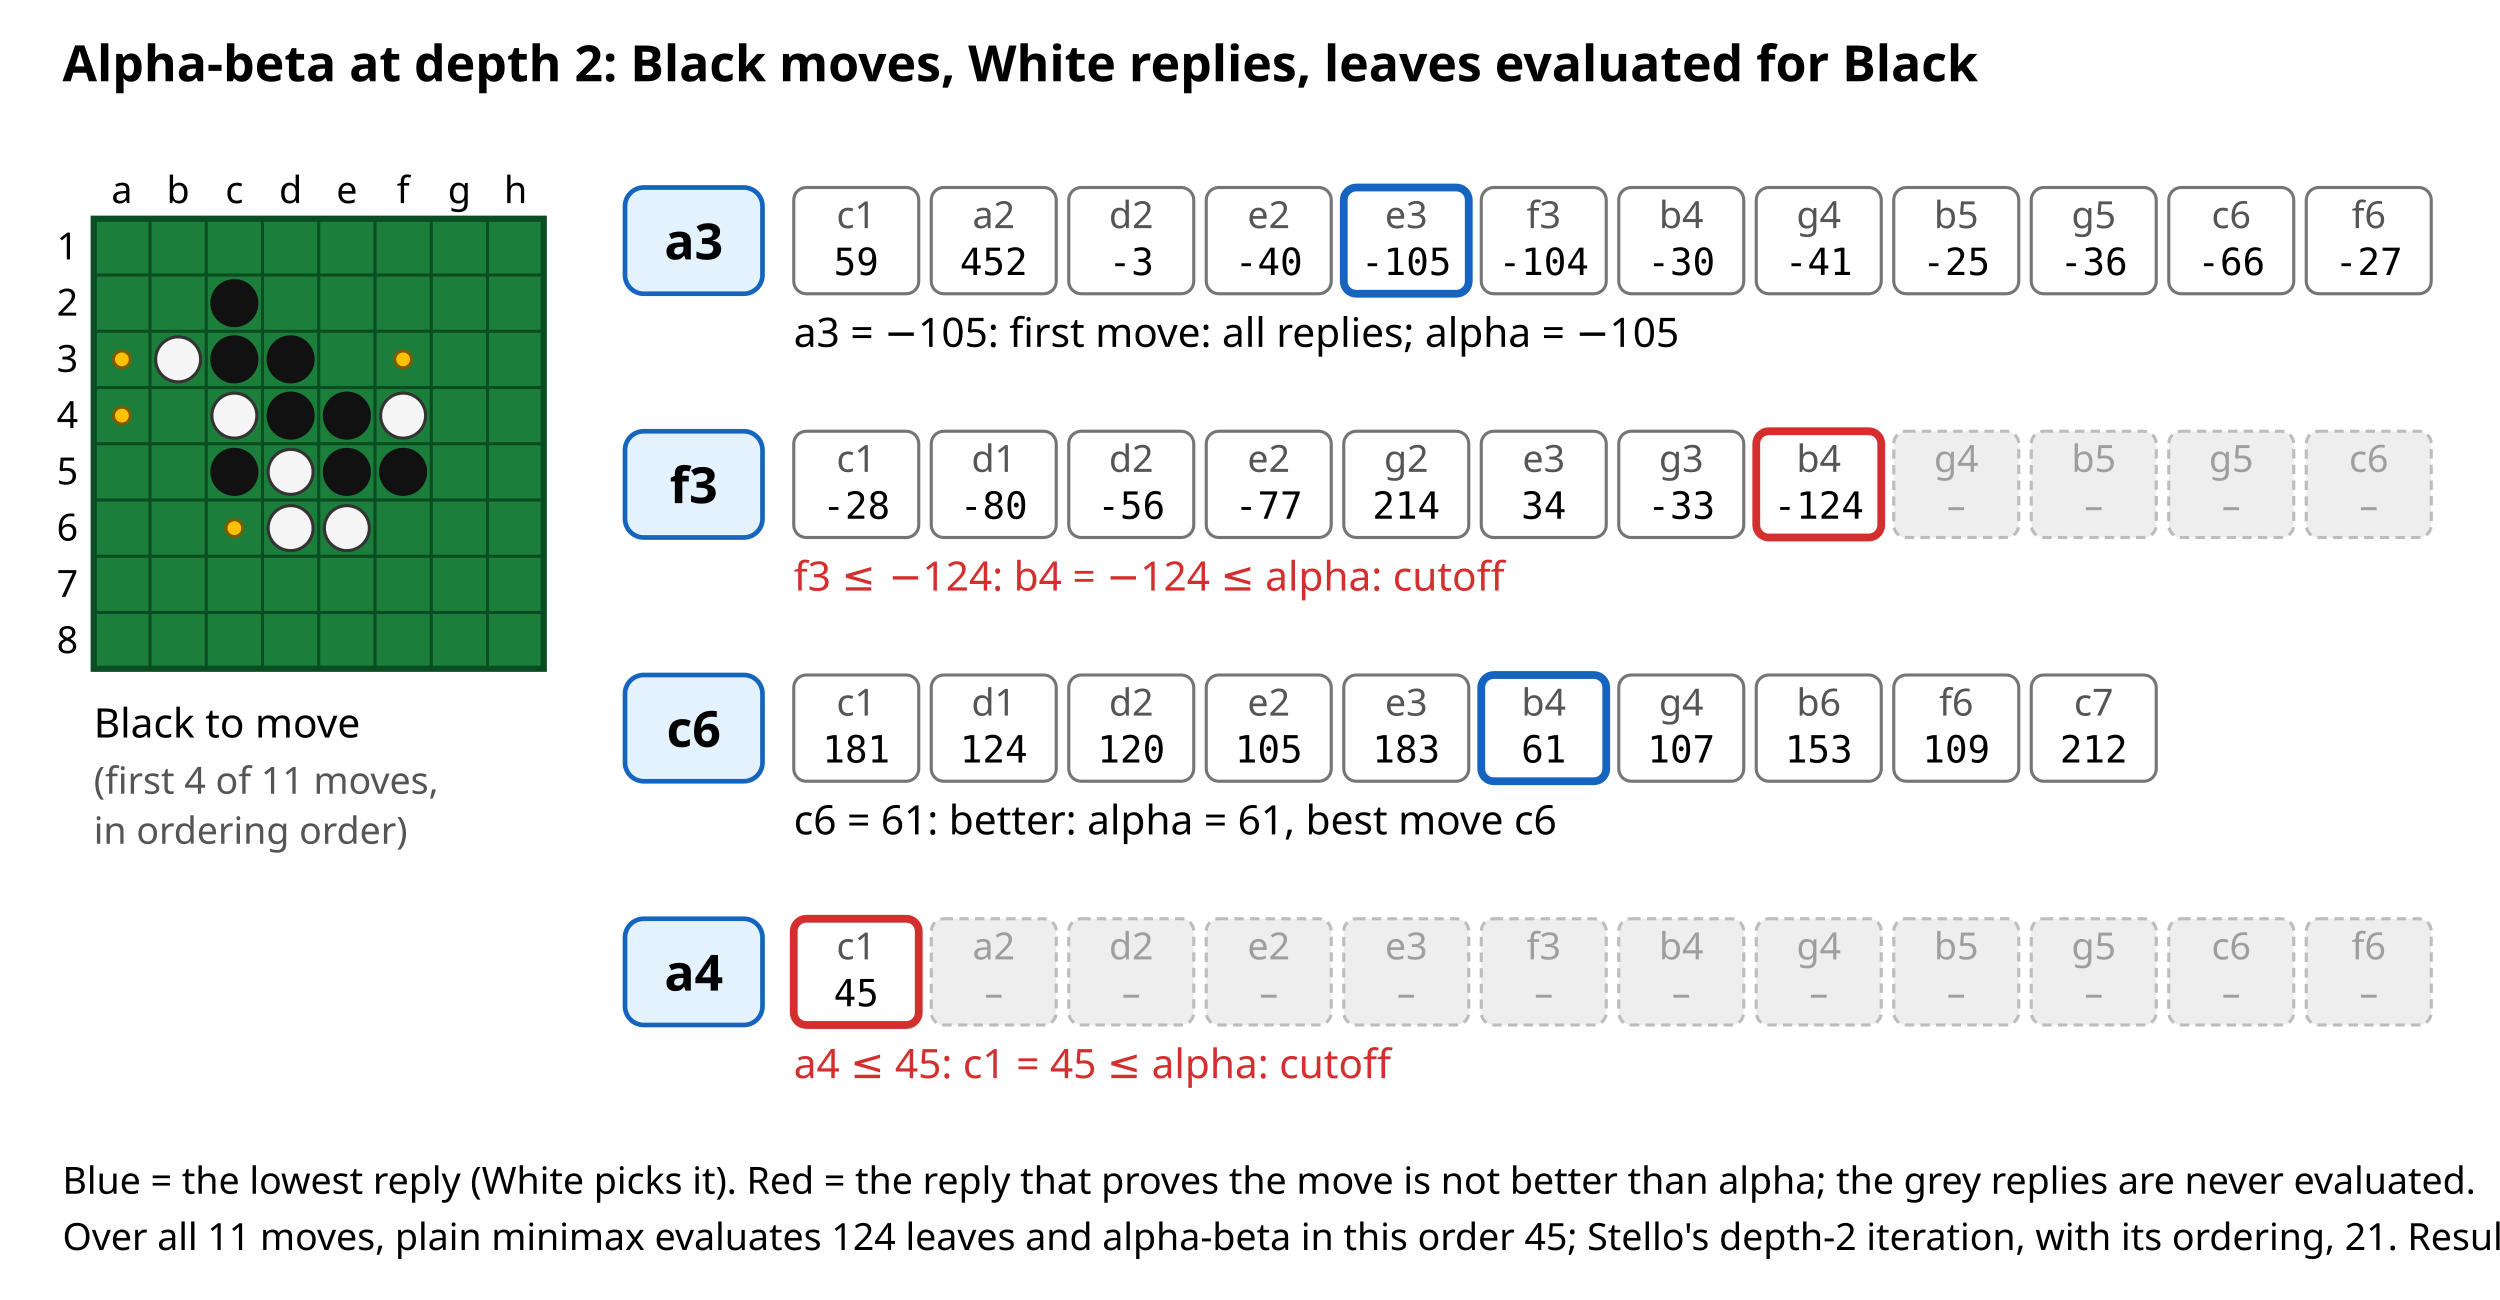
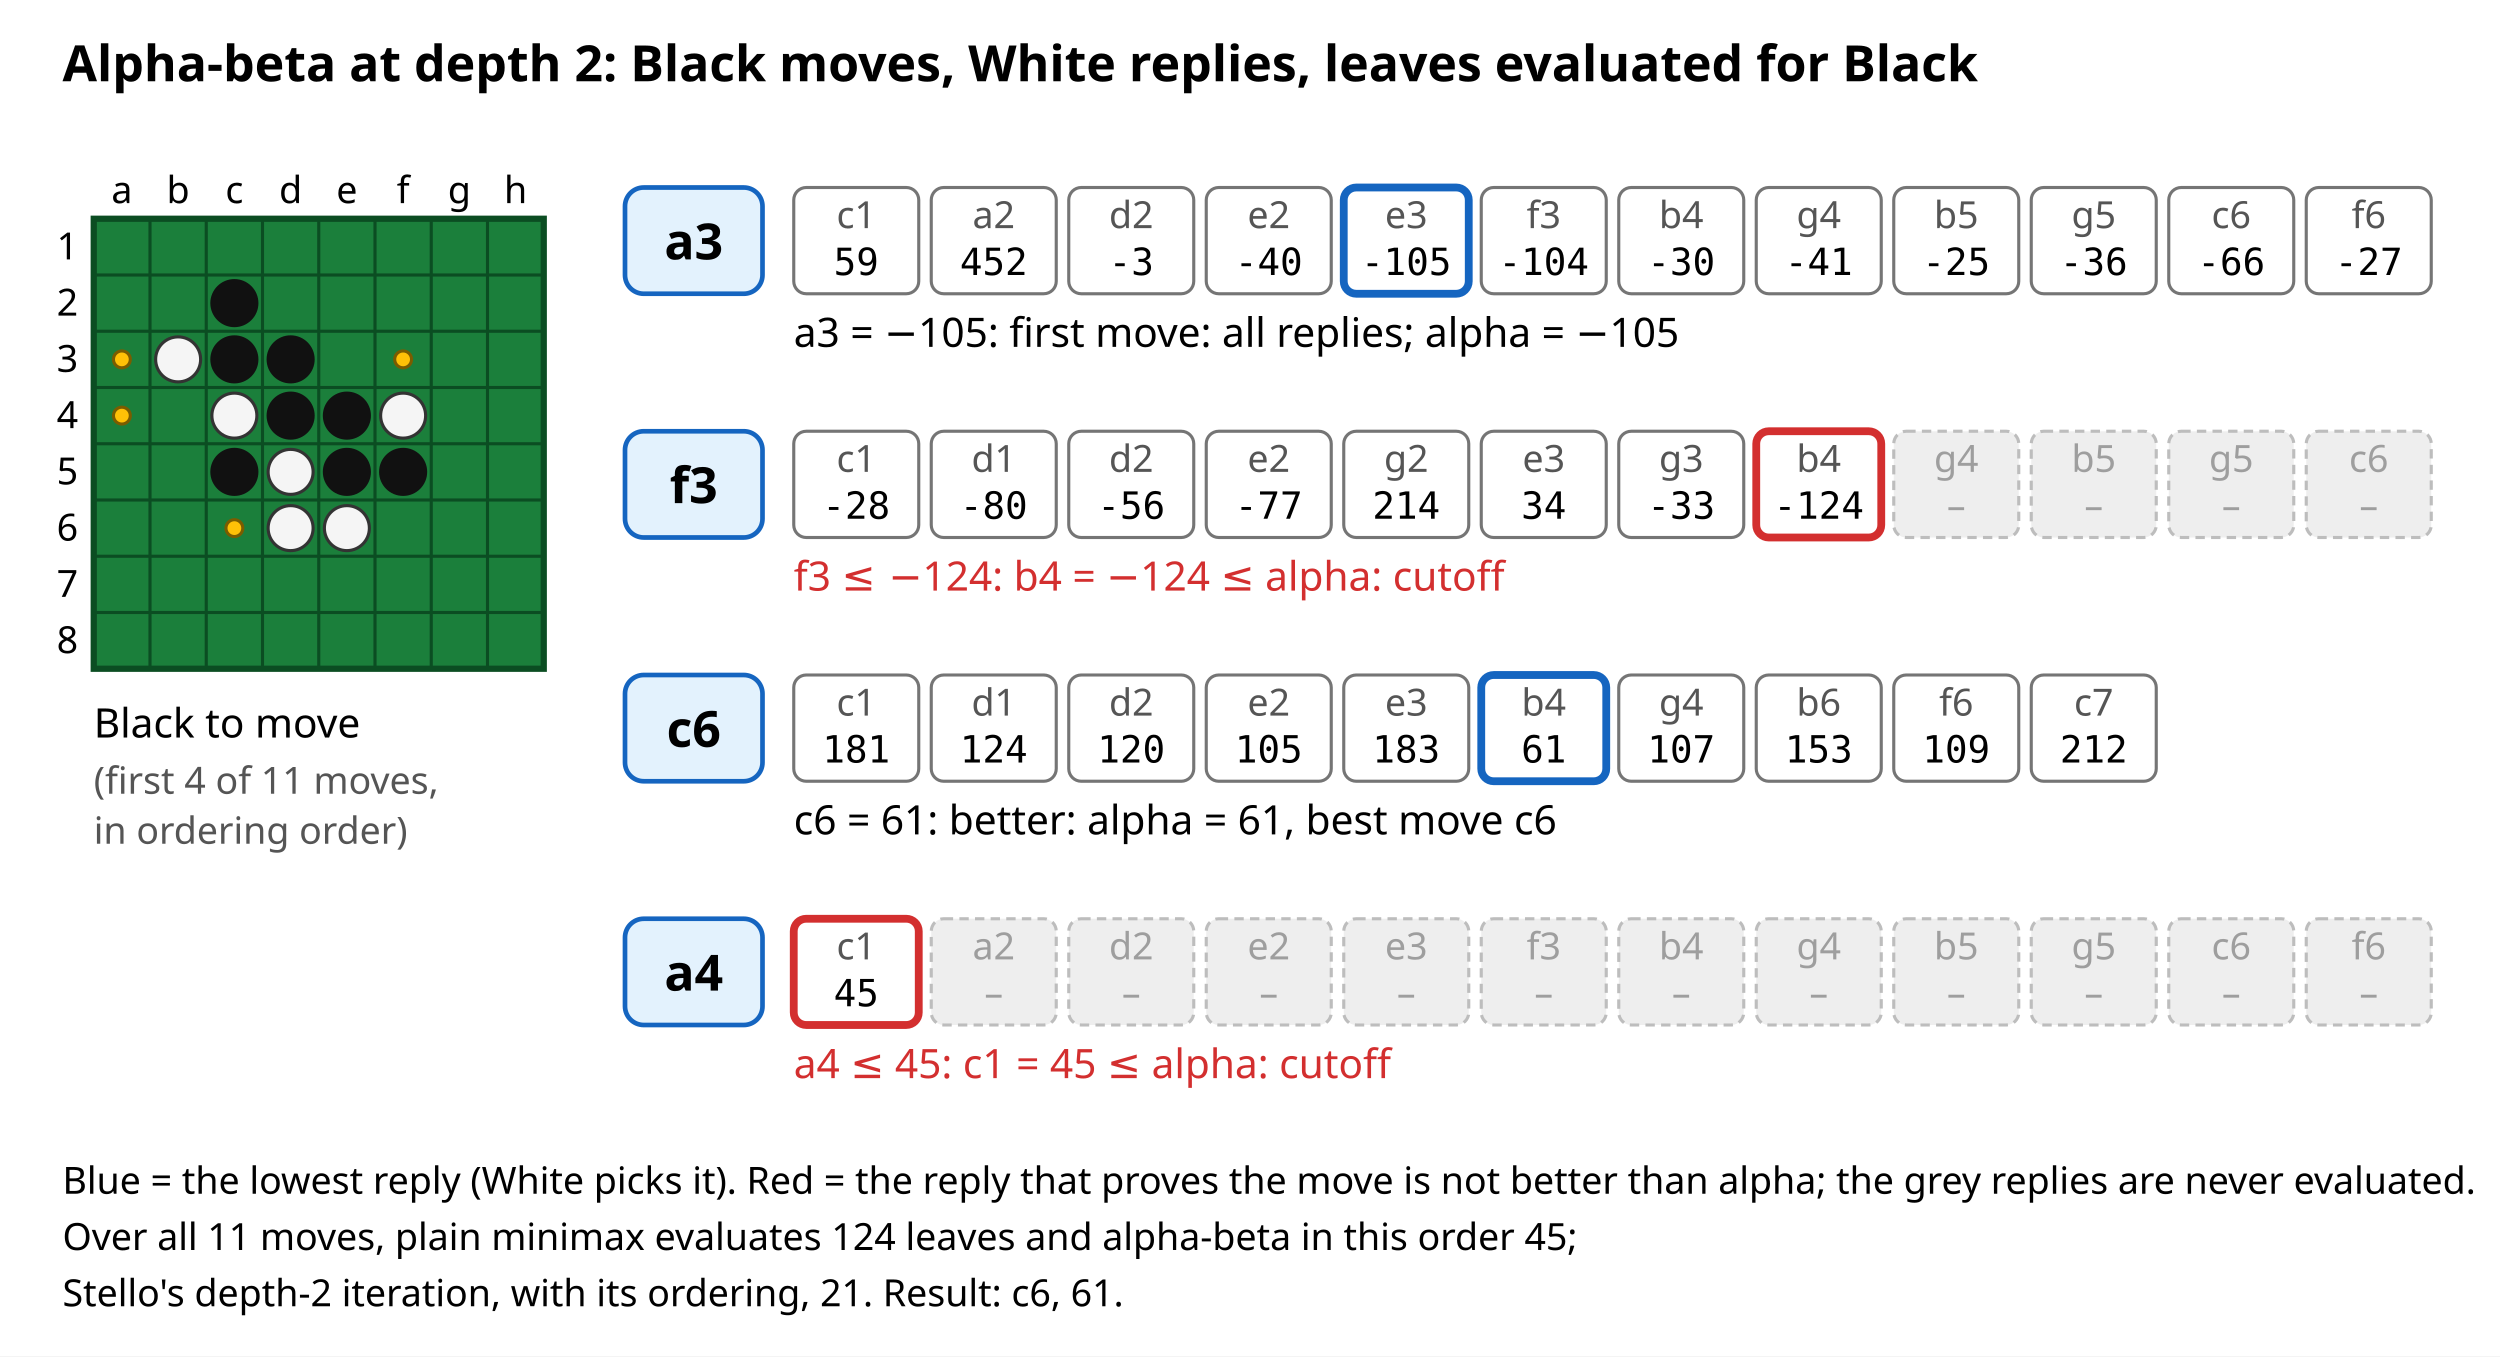
- <svg xmlns="http://www.w3.org/2000/svg" viewBox="0 0 800 416" width="800" height="416" font-family="sans-serif">
-   <rect x="0" y="0" width="800" height="416" fill="#FFFFFF" />
+ <svg xmlns="http://www.w3.org/2000/svg" viewBox="0 0 800 434" width="800" height="434" font-family="sans-serif">
+   <rect x="0" y="0" width="800" height="434" fill="#FFFFFF" />
  <text x="20" y="26" font-size="16" font-weight="bold" fill="#000000">Alpha-beta at depth 2: Black moves, White replies, leaves evaluated for Black</text>
  <text x="39" y="65" font-size="12" text-anchor="middle" fill="#000000">a</text>
  <text x="25" y="83" font-size="12" text-anchor="end" fill="#000000">1</text>
  <text x="57" y="65" font-size="12" text-anchor="middle" fill="#000000">b</text>
  <text x="25" y="101" font-size="12" text-anchor="end" fill="#000000">2</text>
  <text x="75" y="65" font-size="12" text-anchor="middle" fill="#000000">c</text>
  <text x="25" y="119" font-size="12" text-anchor="end" fill="#000000">3</text>
  <text x="93" y="65" font-size="12" text-anchor="middle" fill="#000000">d</text>
  <text x="25" y="137" font-size="12" text-anchor="end" fill="#000000">4</text>
  <text x="111" y="65" font-size="12" text-anchor="middle" fill="#000000">e</text>
  <text x="25" y="155" font-size="12" text-anchor="end" fill="#000000">5</text>
  <text x="129" y="65" font-size="12" text-anchor="middle" fill="#000000">f</text>
  <text x="25" y="173" font-size="12" text-anchor="end" fill="#000000">6</text>
  <text x="147" y="65" font-size="12" text-anchor="middle" fill="#000000">g</text>
  <text x="25" y="191" font-size="12" text-anchor="end" fill="#000000">7</text>
  <text x="165" y="65" font-size="12" text-anchor="middle" fill="#000000">h</text>
  <text x="25" y="209" font-size="12" text-anchor="end" fill="#000000">8</text>
  <rect x="30" y="70" width="144" height="144" fill="#1B7F3B" stroke="#0B4D22" stroke-width="2" />
  <line x1="48" y1="70" x2="48" y2="214" stroke="#0B4D22" stroke-width="1" />
  <line x1="30" y1="88" x2="174" y2="88" stroke="#0B4D22" stroke-width="1" />
  <line x1="66" y1="70" x2="66" y2="214" stroke="#0B4D22" stroke-width="1" />
  <line x1="30" y1="106" x2="174" y2="106" stroke="#0B4D22" stroke-width="1" />
  <line x1="84" y1="70" x2="84" y2="214" stroke="#0B4D22" stroke-width="1" />
  <line x1="30" y1="124" x2="174" y2="124" stroke="#0B4D22" stroke-width="1" />
  <line x1="102" y1="70" x2="102" y2="214" stroke="#0B4D22" stroke-width="1" />
  <line x1="30" y1="142" x2="174" y2="142" stroke="#0B4D22" stroke-width="1" />
  <line x1="120" y1="70" x2="120" y2="214" stroke="#0B4D22" stroke-width="1" />
  <line x1="30" y1="160" x2="174" y2="160" stroke="#0B4D22" stroke-width="1" />
  <line x1="138" y1="70" x2="138" y2="214" stroke="#0B4D22" stroke-width="1" />
  <line x1="30" y1="178" x2="174" y2="178" stroke="#0B4D22" stroke-width="1" />
  <line x1="156" y1="70" x2="156" y2="214" stroke="#0B4D22" stroke-width="1" />
  <line x1="30" y1="196" x2="174" y2="196" stroke="#0B4D22" stroke-width="1" />
  <circle cx="75" cy="97" r="7.2" fill="#111111" stroke="#111111" stroke-width="1" />
  <circle cx="57" cy="115" r="7.2" fill="#F5F5F5" stroke="#333333" stroke-width="1" />
  <circle cx="75" cy="115" r="7.2" fill="#111111" stroke="#111111" stroke-width="1" />
  <circle cx="93" cy="115" r="7.2" fill="#111111" stroke="#111111" stroke-width="1" />
  <circle cx="75" cy="133" r="7.2" fill="#F5F5F5" stroke="#333333" stroke-width="1" />
  <circle cx="93" cy="133" r="7.2" fill="#111111" stroke="#111111" stroke-width="1" />
  <circle cx="111" cy="133" r="7.2" fill="#111111" stroke="#111111" stroke-width="1" />
  <circle cx="129" cy="133" r="7.2" fill="#F5F5F5" stroke="#333333" stroke-width="1" />
  <circle cx="75" cy="151" r="7.2" fill="#111111" stroke="#111111" stroke-width="1" />
  <circle cx="93" cy="151" r="7.2" fill="#F5F5F5" stroke="#333333" stroke-width="1" />
  <circle cx="111" cy="151" r="7.2" fill="#111111" stroke="#111111" stroke-width="1" />
  <circle cx="129" cy="151" r="7.2" fill="#111111" stroke="#111111" stroke-width="1" />
  <circle cx="93" cy="169" r="7.2" fill="#F5F5F5" stroke="#333333" stroke-width="1" />
  <circle cx="111" cy="169" r="7.2" fill="#F5F5F5" stroke="#333333" stroke-width="1" />
  <circle cx="39" cy="115" r="2.7" fill="#FFC107" stroke="#7A5C00" stroke-width="1" />
  <circle cx="129" cy="115" r="2.7" fill="#FFC107" stroke="#7A5C00" stroke-width="1" />
  <circle cx="75" cy="169" r="2.7" fill="#FFC107" stroke="#7A5C00" stroke-width="1" />
  <circle cx="39" cy="133" r="2.7" fill="#FFC107" stroke="#7A5C00" stroke-width="1" />
  <text x="30" y="236" font-size="13" fill="#000000">Black to move</text>
  <text x="30" y="254" font-size="12" fill="#555555">(first 4 of 11 moves,</text>
  <text x="30" y="270" font-size="12" fill="#555555">in ordering order)</text>
  <rect x="200" y="60" width="44" height="34" fill="#E3F2FD" stroke="#1565C0" stroke-width="1.5" rx="6" />
  <text x="222" y="83" font-size="16" text-anchor="middle" font-weight="bold" fill="#000000">a3</text>
  <rect x="254" y="60" width="40" height="34" fill="#FFFFFF" stroke="#757575" stroke-width="1" rx="4" />
  <text x="274" y="73" font-size="12" text-anchor="middle" fill="#555555">c1</text>
  <text x="274" y="88" font-size="12" text-anchor="middle" font-family="monospace" fill="#000000">59</text>
  <rect x="298" y="60" width="40" height="34" fill="#FFFFFF" stroke="#757575" stroke-width="1" rx="4" />
  <text x="318" y="73" font-size="12" text-anchor="middle" fill="#555555">a2</text>
  <text x="318" y="88" font-size="12" text-anchor="middle" font-family="monospace" fill="#000000">452</text>
  <rect x="342" y="60" width="40" height="34" fill="#FFFFFF" stroke="#757575" stroke-width="1" rx="4" />
  <text x="362" y="73" font-size="12" text-anchor="middle" fill="#555555">d2</text>
  <text x="362" y="88" font-size="12" text-anchor="middle" font-family="monospace" fill="#000000">-3</text>
  <rect x="386" y="60" width="40" height="34" fill="#FFFFFF" stroke="#757575" stroke-width="1" rx="4" />
  <text x="406" y="73" font-size="12" text-anchor="middle" fill="#555555">e2</text>
  <text x="406" y="88" font-size="12" text-anchor="middle" font-family="monospace" fill="#000000">-40</text>
  <rect x="430" y="60" width="40" height="34" fill="#FFFFFF" stroke="#1565C0" stroke-width="2.5" rx="4" />
  <text x="450" y="73" font-size="12" text-anchor="middle" fill="#555555">e3</text>
  <text x="450" y="88" font-size="12" text-anchor="middle" font-family="monospace" fill="#000000">-105</text>
  <rect x="474" y="60" width="40" height="34" fill="#FFFFFF" stroke="#757575" stroke-width="1" rx="4" />
  <text x="494" y="73" font-size="12" text-anchor="middle" fill="#555555">f3</text>
  <text x="494" y="88" font-size="12" text-anchor="middle" font-family="monospace" fill="#000000">-104</text>
  <rect x="518" y="60" width="40" height="34" fill="#FFFFFF" stroke="#757575" stroke-width="1" rx="4" />
  <text x="538" y="73" font-size="12" text-anchor="middle" fill="#555555">b4</text>
  <text x="538" y="88" font-size="12" text-anchor="middle" font-family="monospace" fill="#000000">-30</text>
  <rect x="562" y="60" width="40" height="34" fill="#FFFFFF" stroke="#757575" stroke-width="1" rx="4" />
  <text x="582" y="73" font-size="12" text-anchor="middle" fill="#555555">g4</text>
  <text x="582" y="88" font-size="12" text-anchor="middle" font-family="monospace" fill="#000000">-41</text>
  <rect x="606" y="60" width="40" height="34" fill="#FFFFFF" stroke="#757575" stroke-width="1" rx="4" />
  <text x="626" y="73" font-size="12" text-anchor="middle" fill="#555555">b5</text>
  <text x="626" y="88" font-size="12" text-anchor="middle" font-family="monospace" fill="#000000">-25</text>
  <rect x="650" y="60" width="40" height="34" fill="#FFFFFF" stroke="#757575" stroke-width="1" rx="4" />
  <text x="670" y="73" font-size="12" text-anchor="middle" fill="#555555">g5</text>
  <text x="670" y="88" font-size="12" text-anchor="middle" font-family="monospace" fill="#000000">-36</text>
  <rect x="694" y="60" width="40" height="34" fill="#FFFFFF" stroke="#757575" stroke-width="1" rx="4" />
  <text x="714" y="73" font-size="12" text-anchor="middle" fill="#555555">c6</text>
  <text x="714" y="88" font-size="12" text-anchor="middle" font-family="monospace" fill="#000000">-66</text>
  <rect x="738" y="60" width="40" height="34" fill="#FFFFFF" stroke="#757575" stroke-width="1" rx="4" />
  <text x="758" y="73" font-size="12" text-anchor="middle" fill="#555555">f6</text>
  <text x="758" y="88" font-size="12" text-anchor="middle" font-family="monospace" fill="#000000">-27</text>
  <text x="254" y="111" font-size="13" fill="#000000">a3 = −105: first move: all replies; alpha = −105</text>
  <rect x="200" y="138" width="44" height="34" fill="#E3F2FD" stroke="#1565C0" stroke-width="1.5" rx="6" />
  <text x="222" y="161" font-size="16" text-anchor="middle" font-weight="bold" fill="#000000">f3</text>
  <rect x="254" y="138" width="40" height="34" fill="#FFFFFF" stroke="#757575" stroke-width="1" rx="4" />
  <text x="274" y="151" font-size="12" text-anchor="middle" fill="#555555">c1</text>
  <text x="274" y="166" font-size="12" text-anchor="middle" font-family="monospace" fill="#000000">-28</text>
  <rect x="298" y="138" width="40" height="34" fill="#FFFFFF" stroke="#757575" stroke-width="1" rx="4" />
  <text x="318" y="151" font-size="12" text-anchor="middle" fill="#555555">d1</text>
  <text x="318" y="166" font-size="12" text-anchor="middle" font-family="monospace" fill="#000000">-80</text>
  <rect x="342" y="138" width="40" height="34" fill="#FFFFFF" stroke="#757575" stroke-width="1" rx="4" />
  <text x="362" y="151" font-size="12" text-anchor="middle" fill="#555555">d2</text>
  <text x="362" y="166" font-size="12" text-anchor="middle" font-family="monospace" fill="#000000">-56</text>
  <rect x="386" y="138" width="40" height="34" fill="#FFFFFF" stroke="#757575" stroke-width="1" rx="4" />
  <text x="406" y="151" font-size="12" text-anchor="middle" fill="#555555">e2</text>
  <text x="406" y="166" font-size="12" text-anchor="middle" font-family="monospace" fill="#000000">-77</text>
  <rect x="430" y="138" width="40" height="34" fill="#FFFFFF" stroke="#757575" stroke-width="1" rx="4" />
  <text x="450" y="151" font-size="12" text-anchor="middle" fill="#555555">g2</text>
  <text x="450" y="166" font-size="12" text-anchor="middle" font-family="monospace" fill="#000000">214</text>
  <rect x="474" y="138" width="40" height="34" fill="#FFFFFF" stroke="#757575" stroke-width="1" rx="4" />
  <text x="494" y="151" font-size="12" text-anchor="middle" fill="#555555">e3</text>
  <text x="494" y="166" font-size="12" text-anchor="middle" font-family="monospace" fill="#000000">34</text>
  <rect x="518" y="138" width="40" height="34" fill="#FFFFFF" stroke="#757575" stroke-width="1" rx="4" />
  <text x="538" y="151" font-size="12" text-anchor="middle" fill="#555555">g3</text>
  <text x="538" y="166" font-size="12" text-anchor="middle" font-family="monospace" fill="#000000">-33</text>
  <rect x="562" y="138" width="40" height="34" fill="#FFFFFF" stroke="#D32F2F" stroke-width="2.5" rx="4" />
  <text x="582" y="151" font-size="12" text-anchor="middle" fill="#555555">b4</text>
  <text x="582" y="166" font-size="12" text-anchor="middle" font-family="monospace" fill="#000000">-124</text>
  <rect x="606" y="138" width="40" height="34" fill="#EEEEEE" stroke="#BDBDBD" stroke-width="1" rx="4" stroke-dasharray="3 2" />
  <text x="626" y="151" font-size="12" text-anchor="middle" fill="#9E9E9E">g4</text>
  <text x="626" y="166" font-size="12" text-anchor="middle" fill="#9E9E9E">–</text>
  <rect x="650" y="138" width="40" height="34" fill="#EEEEEE" stroke="#BDBDBD" stroke-width="1" rx="4" stroke-dasharray="3 2" />
  <text x="670" y="151" font-size="12" text-anchor="middle" fill="#9E9E9E">b5</text>
  <text x="670" y="166" font-size="12" text-anchor="middle" fill="#9E9E9E">–</text>
  <rect x="694" y="138" width="40" height="34" fill="#EEEEEE" stroke="#BDBDBD" stroke-width="1" rx="4" stroke-dasharray="3 2" />
  <text x="714" y="151" font-size="12" text-anchor="middle" fill="#9E9E9E">g5</text>
  <text x="714" y="166" font-size="12" text-anchor="middle" fill="#9E9E9E">–</text>
  <rect x="738" y="138" width="40" height="34" fill="#EEEEEE" stroke="#BDBDBD" stroke-width="1" rx="4" stroke-dasharray="3 2" />
  <text x="758" y="151" font-size="12" text-anchor="middle" fill="#9E9E9E">c6</text>
  <text x="758" y="166" font-size="12" text-anchor="middle" fill="#9E9E9E">–</text>
  <text x="254" y="189" font-size="13" fill="#D32F2F">f3 ≤ −124: b4 = −124 ≤ alpha: cutoff</text>
  <rect x="200" y="216" width="44" height="34" fill="#E3F2FD" stroke="#1565C0" stroke-width="1.5" rx="6" />
  <text x="222" y="239" font-size="16" text-anchor="middle" font-weight="bold" fill="#000000">c6</text>
  <rect x="254" y="216" width="40" height="34" fill="#FFFFFF" stroke="#757575" stroke-width="1" rx="4" />
  <text x="274" y="229" font-size="12" text-anchor="middle" fill="#555555">c1</text>
  <text x="274" y="244" font-size="12" text-anchor="middle" font-family="monospace" fill="#000000">181</text>
  <rect x="298" y="216" width="40" height="34" fill="#FFFFFF" stroke="#757575" stroke-width="1" rx="4" />
  <text x="318" y="229" font-size="12" text-anchor="middle" fill="#555555">d1</text>
  <text x="318" y="244" font-size="12" text-anchor="middle" font-family="monospace" fill="#000000">124</text>
  <rect x="342" y="216" width="40" height="34" fill="#FFFFFF" stroke="#757575" stroke-width="1" rx="4" />
  <text x="362" y="229" font-size="12" text-anchor="middle" fill="#555555">d2</text>
  <text x="362" y="244" font-size="12" text-anchor="middle" font-family="monospace" fill="#000000">120</text>
  <rect x="386" y="216" width="40" height="34" fill="#FFFFFF" stroke="#757575" stroke-width="1" rx="4" />
  <text x="406" y="229" font-size="12" text-anchor="middle" fill="#555555">e2</text>
  <text x="406" y="244" font-size="12" text-anchor="middle" font-family="monospace" fill="#000000">105</text>
  <rect x="430" y="216" width="40" height="34" fill="#FFFFFF" stroke="#757575" stroke-width="1" rx="4" />
  <text x="450" y="229" font-size="12" text-anchor="middle" fill="#555555">e3</text>
  <text x="450" y="244" font-size="12" text-anchor="middle" font-family="monospace" fill="#000000">183</text>
  <rect x="474" y="216" width="40" height="34" fill="#FFFFFF" stroke="#1565C0" stroke-width="2.5" rx="4" />
  <text x="494" y="229" font-size="12" text-anchor="middle" fill="#555555">b4</text>
  <text x="494" y="244" font-size="12" text-anchor="middle" font-family="monospace" fill="#000000">61</text>
  <rect x="518" y="216" width="40" height="34" fill="#FFFFFF" stroke="#757575" stroke-width="1" rx="4" />
  <text x="538" y="229" font-size="12" text-anchor="middle" fill="#555555">g4</text>
  <text x="538" y="244" font-size="12" text-anchor="middle" font-family="monospace" fill="#000000">107</text>
  <rect x="562" y="216" width="40" height="34" fill="#FFFFFF" stroke="#757575" stroke-width="1" rx="4" />
  <text x="582" y="229" font-size="12" text-anchor="middle" fill="#555555">b6</text>
  <text x="582" y="244" font-size="12" text-anchor="middle" font-family="monospace" fill="#000000">153</text>
  <rect x="606" y="216" width="40" height="34" fill="#FFFFFF" stroke="#757575" stroke-width="1" rx="4" />
  <text x="626" y="229" font-size="12" text-anchor="middle" fill="#555555">f6</text>
  <text x="626" y="244" font-size="12" text-anchor="middle" font-family="monospace" fill="#000000">109</text>
  <rect x="650" y="216" width="40" height="34" fill="#FFFFFF" stroke="#757575" stroke-width="1" rx="4" />
  <text x="670" y="229" font-size="12" text-anchor="middle" fill="#555555">c7</text>
  <text x="670" y="244" font-size="12" text-anchor="middle" font-family="monospace" fill="#000000">212</text>
  <text x="254" y="267" font-size="13" fill="#000000">c6 = 61: better: alpha = 61, best move c6</text>
  <rect x="200" y="294" width="44" height="34" fill="#E3F2FD" stroke="#1565C0" stroke-width="1.5" rx="6" />
  <text x="222" y="317" font-size="16" text-anchor="middle" font-weight="bold" fill="#000000">a4</text>
  <rect x="254" y="294" width="40" height="34" fill="#FFFFFF" stroke="#D32F2F" stroke-width="2.5" rx="4" />
  <text x="274" y="307" font-size="12" text-anchor="middle" fill="#555555">c1</text>
  <text x="274" y="322" font-size="12" text-anchor="middle" font-family="monospace" fill="#000000">45</text>
  <rect x="298" y="294" width="40" height="34" fill="#EEEEEE" stroke="#BDBDBD" stroke-width="1" rx="4" stroke-dasharray="3 2" />
  <text x="318" y="307" font-size="12" text-anchor="middle" fill="#9E9E9E">a2</text>
  <text x="318" y="322" font-size="12" text-anchor="middle" fill="#9E9E9E">–</text>
  <rect x="342" y="294" width="40" height="34" fill="#EEEEEE" stroke="#BDBDBD" stroke-width="1" rx="4" stroke-dasharray="3 2" />
  <text x="362" y="307" font-size="12" text-anchor="middle" fill="#9E9E9E">d2</text>
  <text x="362" y="322" font-size="12" text-anchor="middle" fill="#9E9E9E">–</text>
  <rect x="386" y="294" width="40" height="34" fill="#EEEEEE" stroke="#BDBDBD" stroke-width="1" rx="4" stroke-dasharray="3 2" />
  <text x="406" y="307" font-size="12" text-anchor="middle" fill="#9E9E9E">e2</text>
  <text x="406" y="322" font-size="12" text-anchor="middle" fill="#9E9E9E">–</text>
  <rect x="430" y="294" width="40" height="34" fill="#EEEEEE" stroke="#BDBDBD" stroke-width="1" rx="4" stroke-dasharray="3 2" />
  <text x="450" y="307" font-size="12" text-anchor="middle" fill="#9E9E9E">e3</text>
  <text x="450" y="322" font-size="12" text-anchor="middle" fill="#9E9E9E">–</text>
  <rect x="474" y="294" width="40" height="34" fill="#EEEEEE" stroke="#BDBDBD" stroke-width="1" rx="4" stroke-dasharray="3 2" />
  <text x="494" y="307" font-size="12" text-anchor="middle" fill="#9E9E9E">f3</text>
  <text x="494" y="322" font-size="12" text-anchor="middle" fill="#9E9E9E">–</text>
  <rect x="518" y="294" width="40" height="34" fill="#EEEEEE" stroke="#BDBDBD" stroke-width="1" rx="4" stroke-dasharray="3 2" />
  <text x="538" y="307" font-size="12" text-anchor="middle" fill="#9E9E9E">b4</text>
  <text x="538" y="322" font-size="12" text-anchor="middle" fill="#9E9E9E">–</text>
  <rect x="562" y="294" width="40" height="34" fill="#EEEEEE" stroke="#BDBDBD" stroke-width="1" rx="4" stroke-dasharray="3 2" />
  <text x="582" y="307" font-size="12" text-anchor="middle" fill="#9E9E9E">g4</text>
  <text x="582" y="322" font-size="12" text-anchor="middle" fill="#9E9E9E">–</text>
  <rect x="606" y="294" width="40" height="34" fill="#EEEEEE" stroke="#BDBDBD" stroke-width="1" rx="4" stroke-dasharray="3 2" />
  <text x="626" y="307" font-size="12" text-anchor="middle" fill="#9E9E9E">b5</text>
  <text x="626" y="322" font-size="12" text-anchor="middle" fill="#9E9E9E">–</text>
  <rect x="650" y="294" width="40" height="34" fill="#EEEEEE" stroke="#BDBDBD" stroke-width="1" rx="4" stroke-dasharray="3 2" />
  <text x="670" y="307" font-size="12" text-anchor="middle" fill="#9E9E9E">g5</text>
  <text x="670" y="322" font-size="12" text-anchor="middle" fill="#9E9E9E">–</text>
  <rect x="694" y="294" width="40" height="34" fill="#EEEEEE" stroke="#BDBDBD" stroke-width="1" rx="4" stroke-dasharray="3 2" />
  <text x="714" y="307" font-size="12" text-anchor="middle" fill="#9E9E9E">c6</text>
  <text x="714" y="322" font-size="12" text-anchor="middle" fill="#9E9E9E">–</text>
  <rect x="738" y="294" width="40" height="34" fill="#EEEEEE" stroke="#BDBDBD" stroke-width="1" rx="4" stroke-dasharray="3 2" />
  <text x="758" y="307" font-size="12" text-anchor="middle" fill="#9E9E9E">f6</text>
  <text x="758" y="322" font-size="12" text-anchor="middle" fill="#9E9E9E">–</text>
  <text x="254" y="345" font-size="13" fill="#D32F2F">a4 ≤ 45: c1 = 45 ≤ alpha: cutoff</text>
  <text x="20" y="382" font-size="12" fill="#000000">Blue = the lowest reply (White picks it). Red = the reply that proves the move is not better than alpha; the grey replies are never evaluated.</text>
-   <text x="20" y="400" font-size="12" fill="#000000">Over all 11 moves, plain minimax evaluates 124 leaves and alpha-beta in this order 45; Stello's depth-2 iteration, with its ordering, 21. Result: c6, 61.</text>
+   <text x="20" y="400" font-size="12" fill="#000000">Over all 11 moves, plain minimax evaluates 124 leaves and alpha-beta in this order 45;</text>
+   <text x="20" y="418" font-size="12" fill="#000000">Stello's depth-2 iteration, with its ordering, 21. Result: c6, 61.</text>
</svg>
